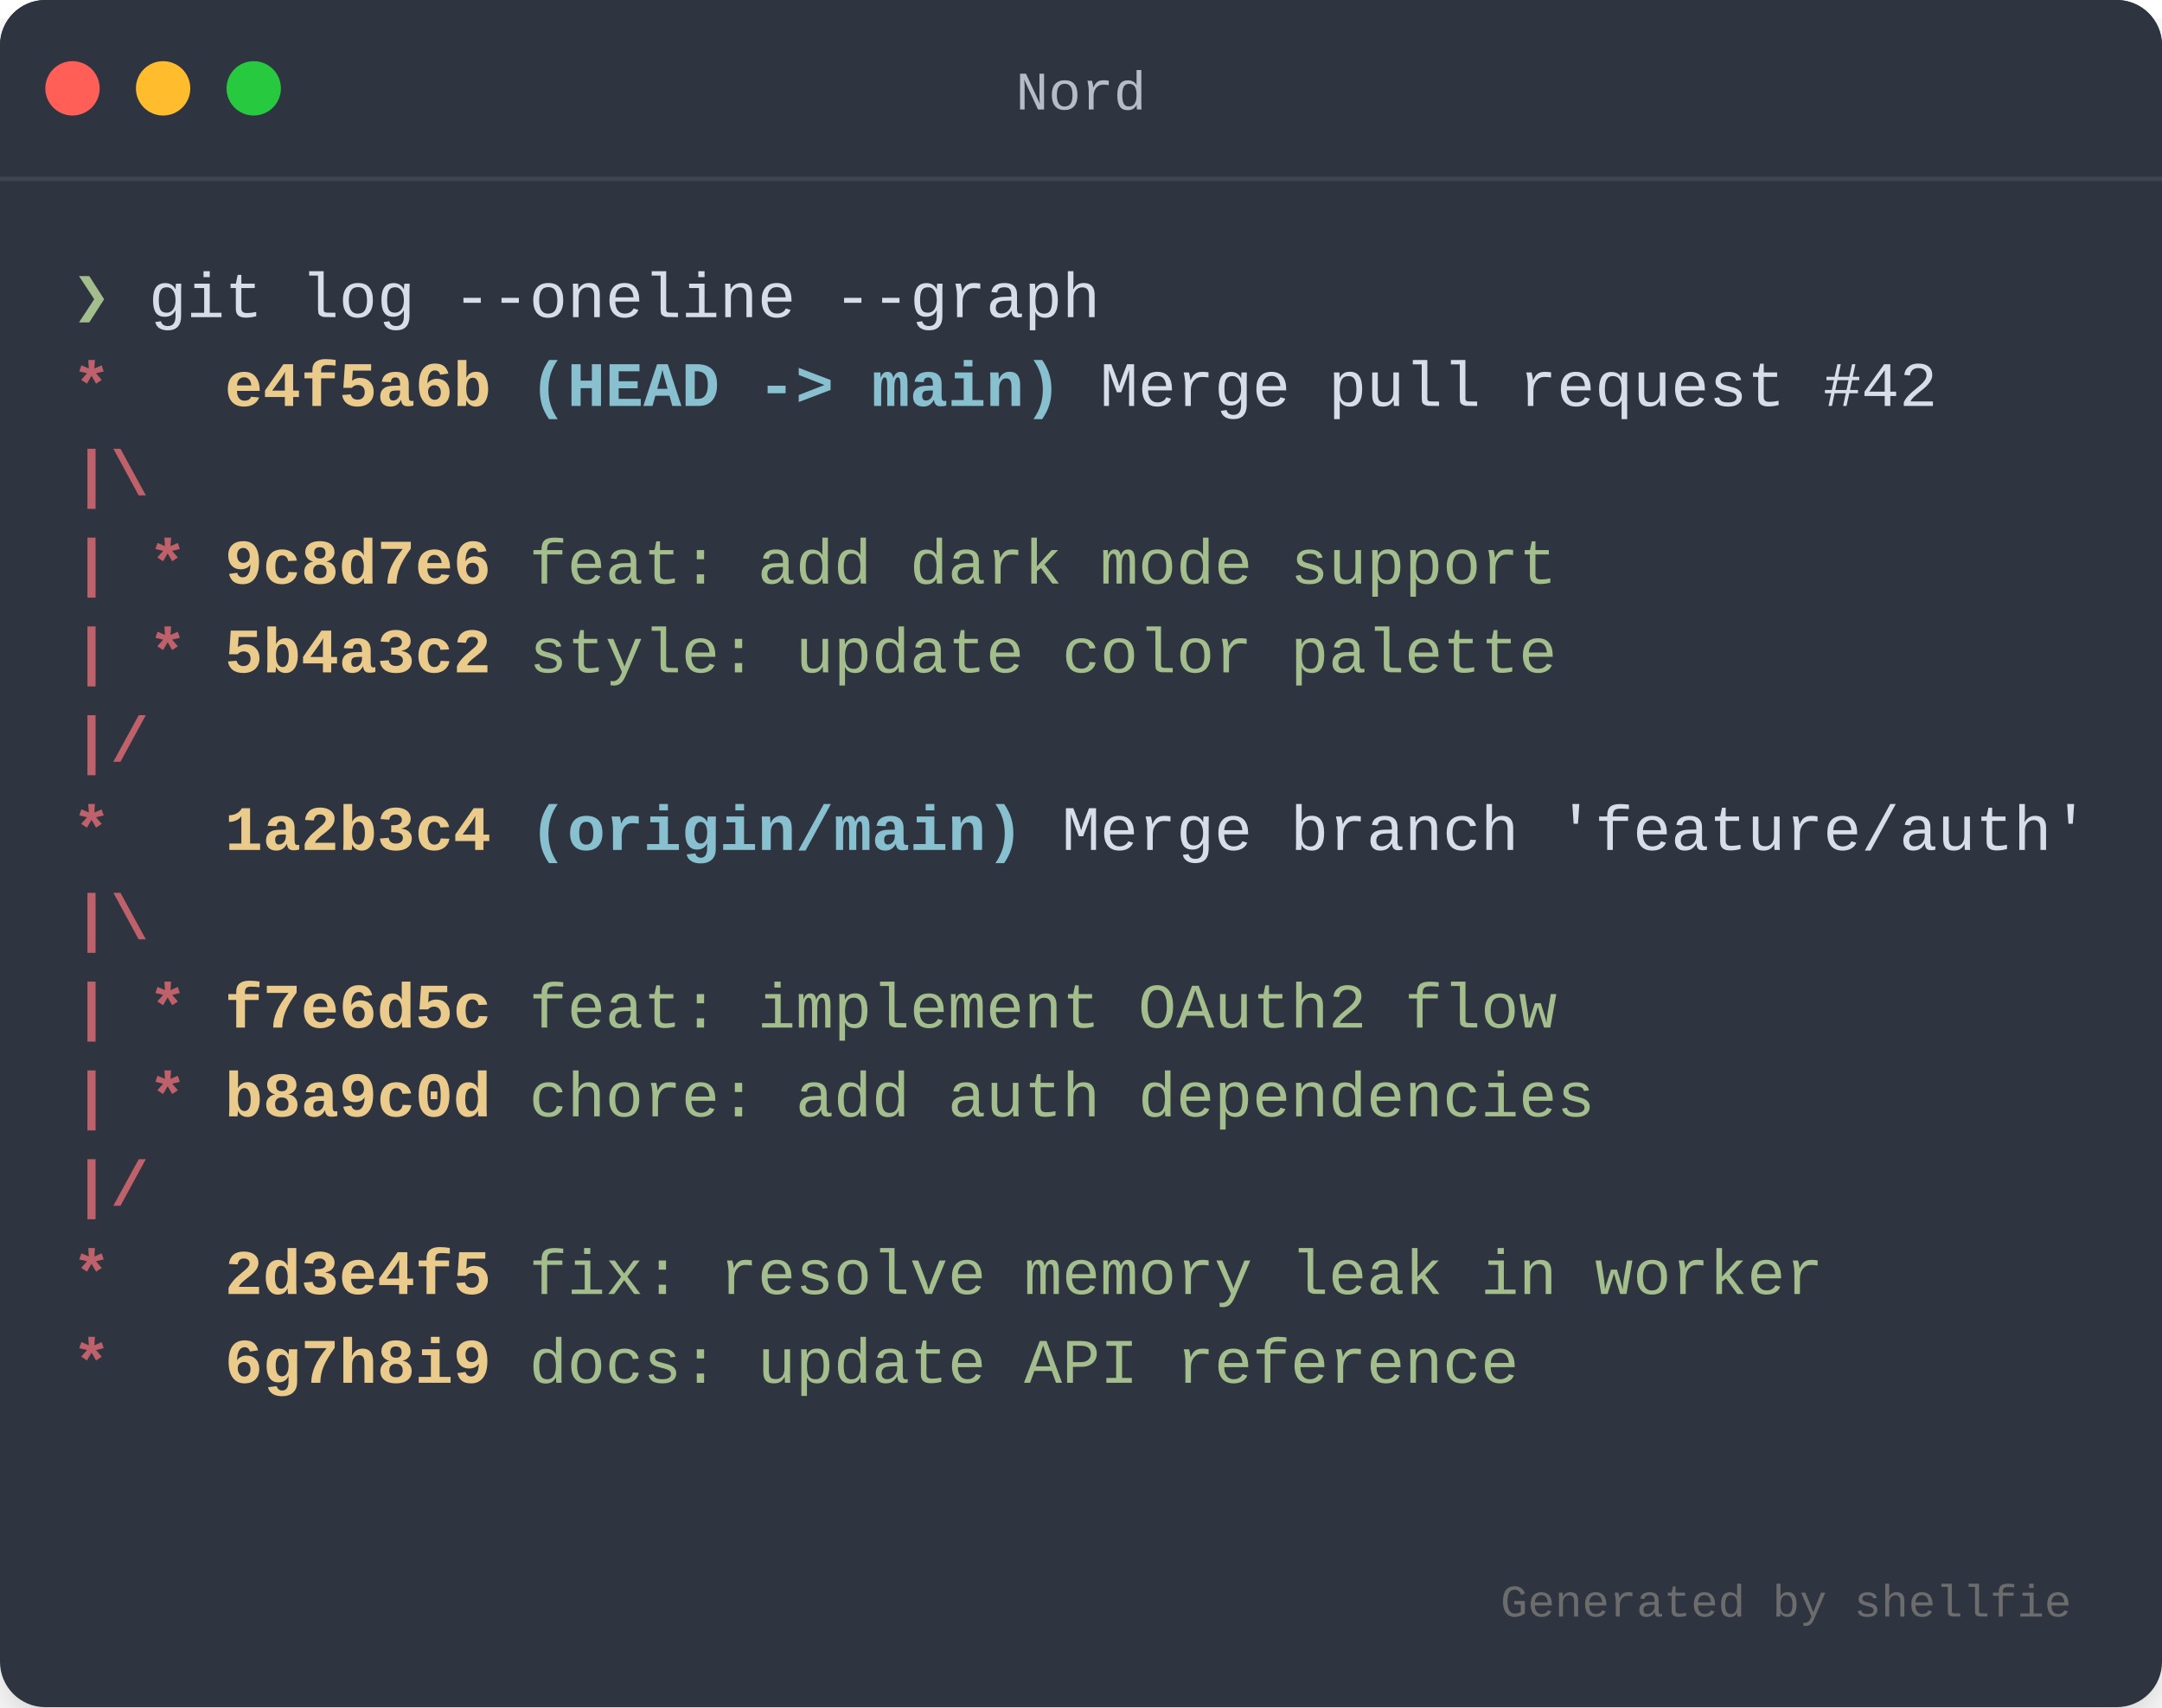
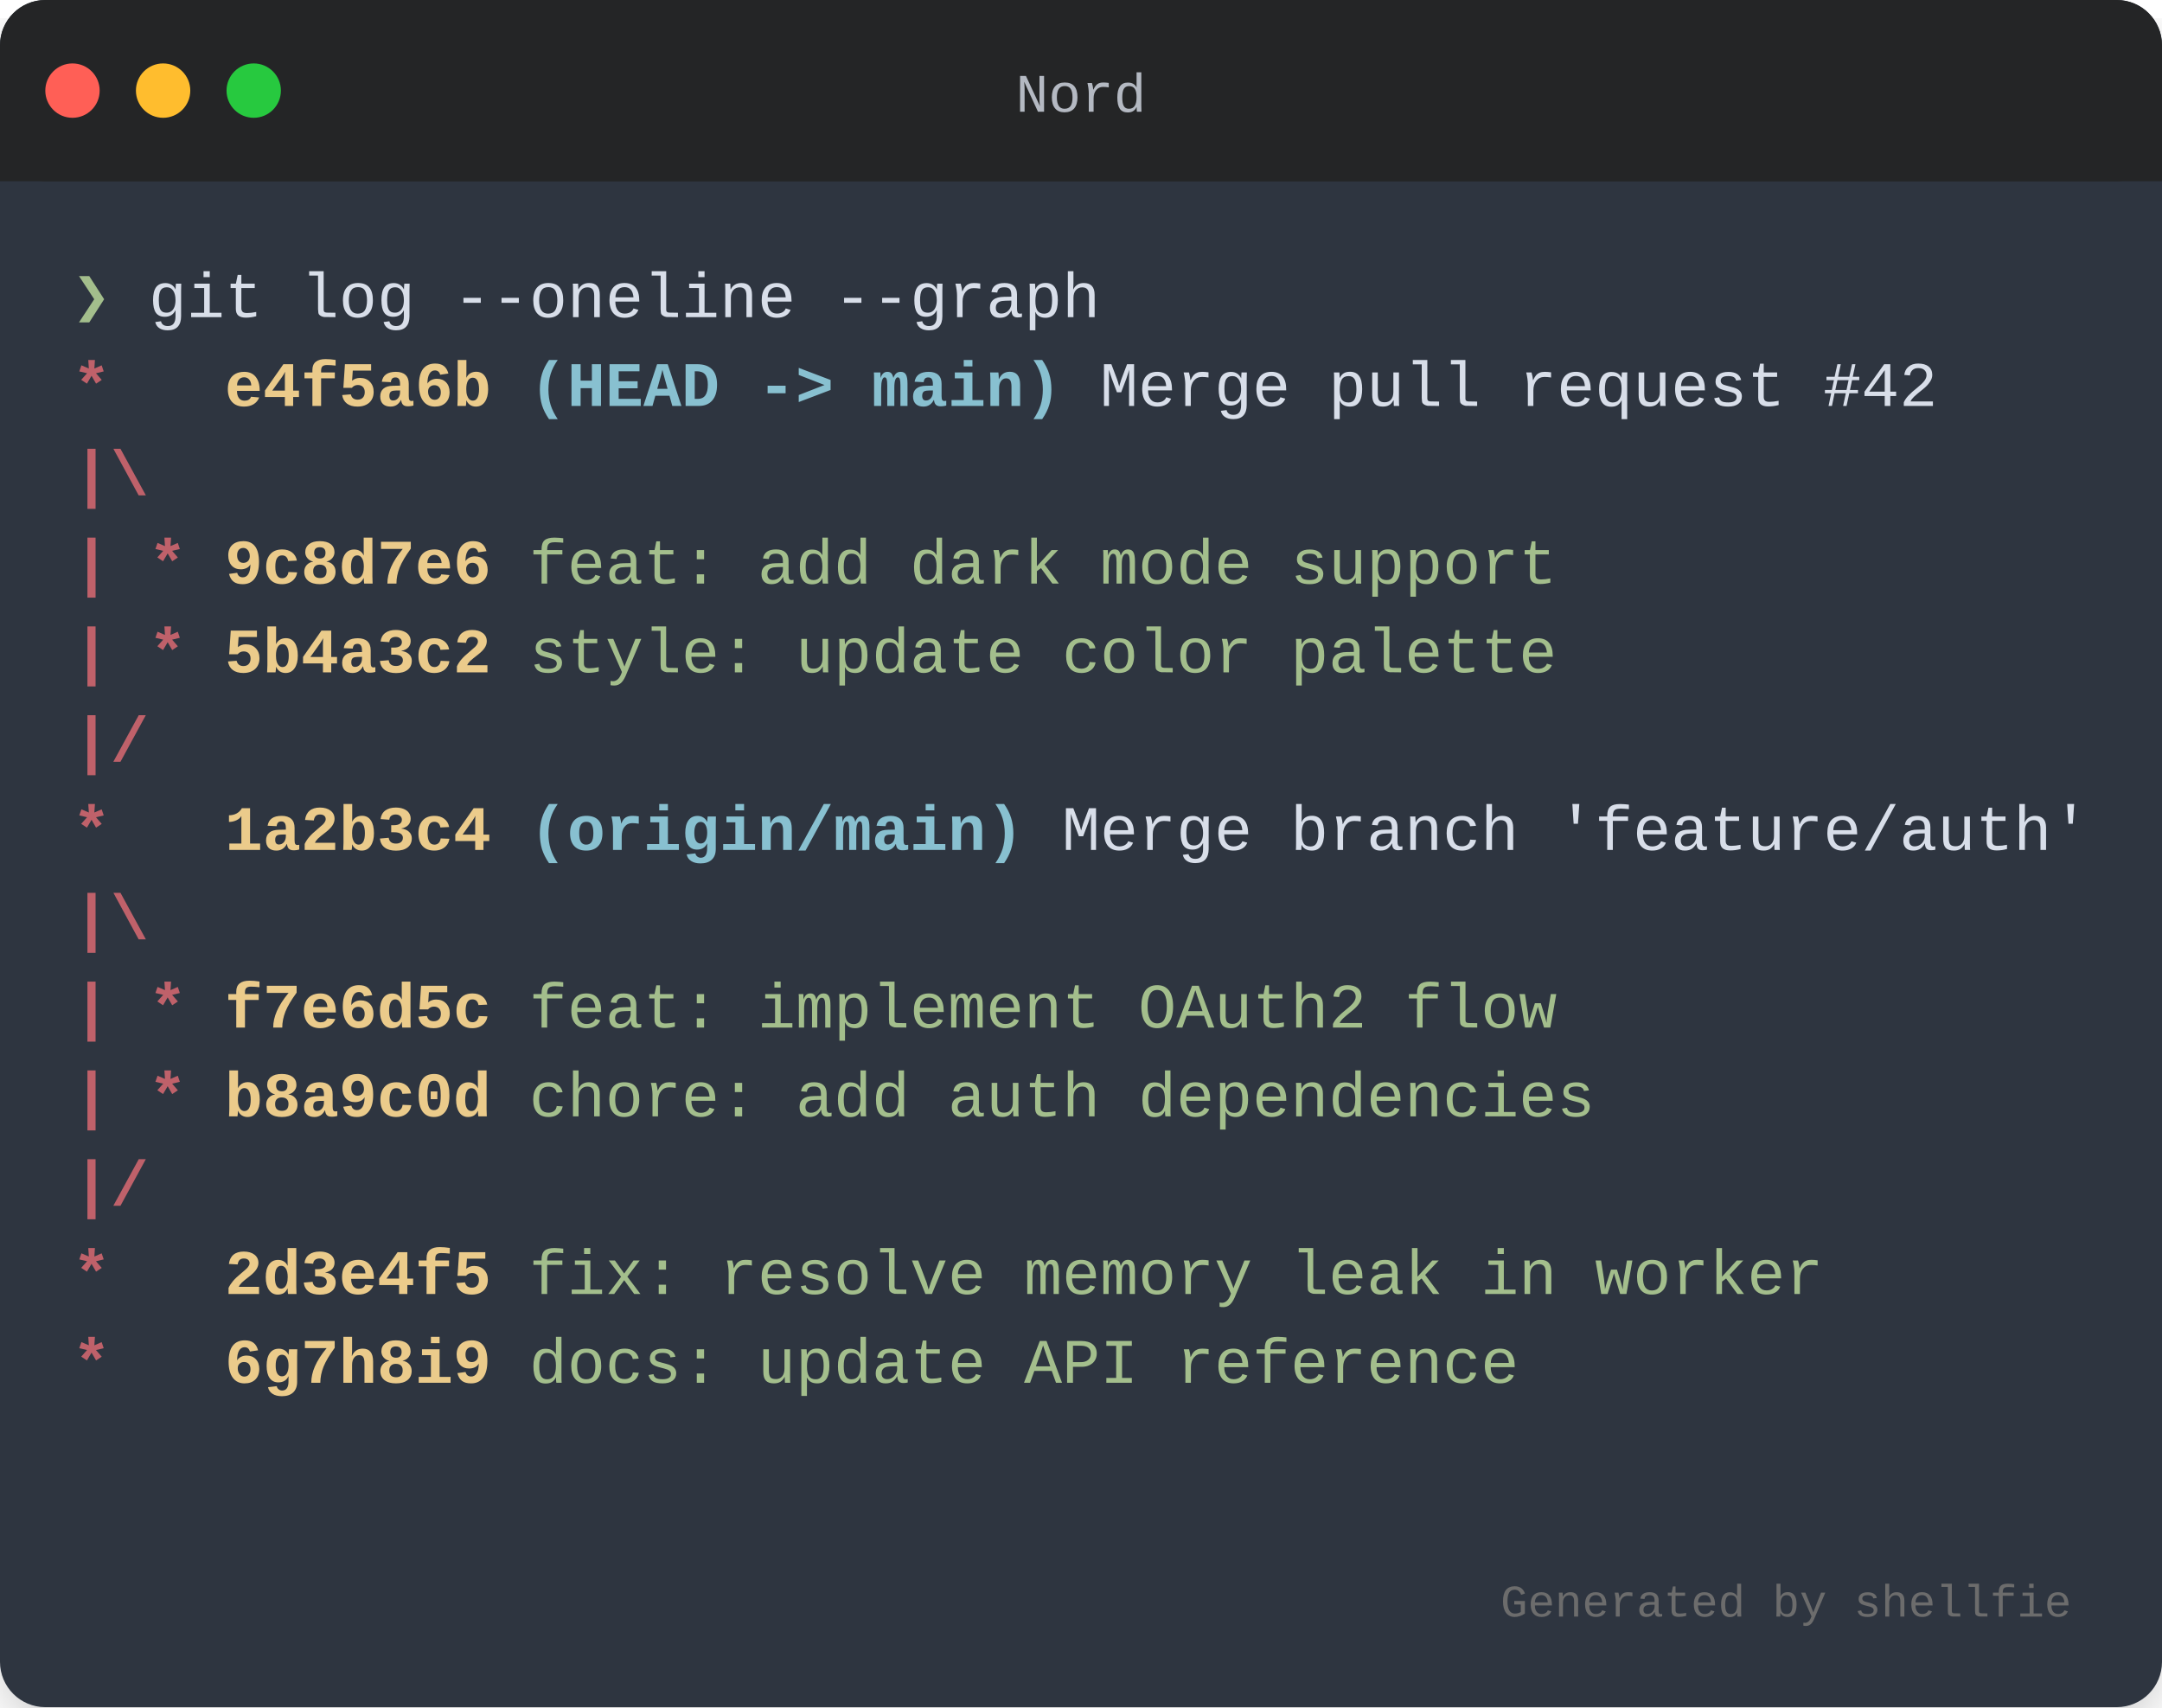
<svg xmlns="http://www.w3.org/2000/svg" viewBox="0 0 477.2 376.8" width="477.2" height="376.8">
  <defs>
    <filter id="shadow" x="-10%" y="-10%" width="120%" height="120%">
      <feDropShadow dx="0" dy="4" stdDeviation="8" flood-opacity="0.3" />
    </filter>
  </defs>
  <rect x="0" y="0" width="477.2" height="376.8" fill="#2e3440" rx="10" ry="10" filter="url(#shadow)" />
  <g class="title-bar">
-     <rect x="0" y="0" width="477.2" height="39" fill="#2e3440" rx="10" ry="10" />
-     <rect x="0" y="29" width="477.2" height="10" fill="#2e3440" />
-     <line x1="0" y1="39.5" x2="477.2" y2="39.5" stroke="#d8dee91a" stroke-width="1" />
-     <circle cx="16" cy="19.5" r="6" fill="#ff5f56" />
-     <circle cx="36" cy="19.5" r="6" fill="#ffbd2e" />
-     <circle cx="56" cy="19.5" r="6" fill="#27c93f" />
-     <text x="238.6" y="24.167" fill="#d8dee9" font-family="'SF Mono', 'Monaco', 'Menlo', 'Ubuntu Mono', 'Consolas', 'Courier New', monospace" font-size="12" text-anchor="middle" opacity="0.8">Nord</text>
+     <rect x="0" y="0" width="477.2" height="40" fill="#242526" rx="10" ry="10" />
+     <rect x="0" y="30" width="477.2" height="10" fill="#242526" />
+     <circle cx="16" cy="20" r="6" fill="#ff5f56" />
+     <circle cx="36" cy="20" r="6" fill="#ffbd2e" />
+     <circle cx="56" cy="20" r="6" fill="#27c93f" />
+     <text x="238.6" y="24.667" fill="#d8dee9" font-family="'SF Mono', 'Monaco', 'Menlo', 'Ubuntu Mono', 'Consolas', 'Courier New', monospace" font-size="12" text-anchor="middle" opacity="0.8">Nord</text>
  </g>
  <g class="text">
    <text y="70" font-family="'SF Mono', 'Monaco', 'Menlo', 'Ubuntu Mono', 'Consolas', 'Courier New', monospace" font-size="14" xml:space="preserve">
      <tspan x="16" fill="#a3be8c" font-weight="bold">❯</tspan>
      <tspan x="24.4" fill="#d8dee9"> git log --oneline --graph</tspan>
    </text>
    <text y="89.6" font-family="'SF Mono', 'Monaco', 'Menlo', 'Ubuntu Mono', 'Consolas', 'Courier New', monospace" font-size="14" xml:space="preserve">
      <tspan x="16" fill="#bf616a" font-weight="bold">*</tspan>
      <tspan x="24.4" fill="#d8dee9">   </tspan>
      <tspan x="49.6" fill="#ebcb8b" font-weight="bold">e4f5a6b</tspan>
      <tspan x="108.4" fill="#d8dee9"> </tspan>
      <tspan x="116.8" fill="#88c0d0" font-weight="bold">(HEAD -&gt; main)</tspan>
      <tspan x="234.4" fill="#d8dee9"> Merge pull request #42</tspan>
    </text>
    <text y="109.2" font-family="'SF Mono', 'Monaco', 'Menlo', 'Ubuntu Mono', 'Consolas', 'Courier New', monospace" font-size="14" xml:space="preserve">
      <tspan x="16" fill="#bf616a" font-weight="bold">|\</tspan>
    </text>
    <text y="128.8" font-family="'SF Mono', 'Monaco', 'Menlo', 'Ubuntu Mono', 'Consolas', 'Courier New', monospace" font-size="14" xml:space="preserve">
      <tspan x="16" fill="#bf616a" font-weight="bold">| *</tspan>
      <tspan x="41.2" fill="#d8dee9"> </tspan>
      <tspan x="49.6" fill="#ebcb8b" font-weight="bold">9c8d7e6</tspan>
      <tspan x="108.4" fill="#d8dee9"> </tspan>
      <tspan x="116.8" fill="#a3be8c">feat: add dark mode support</tspan>
    </text>
    <text y="148.4" font-family="'SF Mono', 'Monaco', 'Menlo', 'Ubuntu Mono', 'Consolas', 'Courier New', monospace" font-size="14" xml:space="preserve">
      <tspan x="16" fill="#bf616a" font-weight="bold">| *</tspan>
      <tspan x="41.2" fill="#d8dee9"> </tspan>
      <tspan x="49.6" fill="#ebcb8b" font-weight="bold">5b4a3c2</tspan>
      <tspan x="108.4" fill="#d8dee9"> </tspan>
      <tspan x="116.8" fill="#a3be8c">style: update color palette</tspan>
    </text>
    <text y="168" font-family="'SF Mono', 'Monaco', 'Menlo', 'Ubuntu Mono', 'Consolas', 'Courier New', monospace" font-size="14" xml:space="preserve">
      <tspan x="16" fill="#bf616a" font-weight="bold">|/</tspan>
    </text>
    <text y="187.6" font-family="'SF Mono', 'Monaco', 'Menlo', 'Ubuntu Mono', 'Consolas', 'Courier New', monospace" font-size="14" xml:space="preserve">
      <tspan x="16" fill="#bf616a" font-weight="bold">*</tspan>
      <tspan x="24.4" fill="#d8dee9">   </tspan>
      <tspan x="49.6" fill="#ebcb8b" font-weight="bold">1a2b3c4</tspan>
      <tspan x="108.4" fill="#d8dee9"> </tspan>
      <tspan x="116.8" fill="#88c0d0" font-weight="bold">(origin/main)</tspan>
      <tspan x="226" fill="#d8dee9"> Merge branch 'feature/auth'</tspan>
    </text>
    <text y="207.2" font-family="'SF Mono', 'Monaco', 'Menlo', 'Ubuntu Mono', 'Consolas', 'Courier New', monospace" font-size="14" xml:space="preserve">
      <tspan x="16" fill="#bf616a" font-weight="bold">|\</tspan>
    </text>
    <text y="226.8" font-family="'SF Mono', 'Monaco', 'Menlo', 'Ubuntu Mono', 'Consolas', 'Courier New', monospace" font-size="14" xml:space="preserve">
      <tspan x="16" fill="#bf616a" font-weight="bold">| *</tspan>
      <tspan x="41.2" fill="#d8dee9"> </tspan>
      <tspan x="49.6" fill="#ebcb8b" font-weight="bold">f7e6d5c</tspan>
      <tspan x="108.4" fill="#d8dee9"> </tspan>
      <tspan x="116.8" fill="#a3be8c">feat: implement OAuth2 flow</tspan>
    </text>
    <text y="246.4" font-family="'SF Mono', 'Monaco', 'Menlo', 'Ubuntu Mono', 'Consolas', 'Courier New', monospace" font-size="14" xml:space="preserve">
      <tspan x="16" fill="#bf616a" font-weight="bold">| *</tspan>
      <tspan x="41.2" fill="#d8dee9"> </tspan>
      <tspan x="49.6" fill="#ebcb8b" font-weight="bold">b8a9c0d</tspan>
      <tspan x="108.4" fill="#d8dee9"> </tspan>
      <tspan x="116.8" fill="#a3be8c">chore: add auth dependencies</tspan>
    </text>
    <text y="266" font-family="'SF Mono', 'Monaco', 'Menlo', 'Ubuntu Mono', 'Consolas', 'Courier New', monospace" font-size="14" xml:space="preserve">
      <tspan x="16" fill="#bf616a" font-weight="bold">|/</tspan>
    </text>
    <text y="285.6" font-family="'SF Mono', 'Monaco', 'Menlo', 'Ubuntu Mono', 'Consolas', 'Courier New', monospace" font-size="14" xml:space="preserve">
      <tspan x="16" fill="#bf616a" font-weight="bold">*</tspan>
      <tspan x="24.4" fill="#d8dee9">   </tspan>
      <tspan x="49.6" fill="#ebcb8b" font-weight="bold">2d3e4f5</tspan>
      <tspan x="108.4" fill="#d8dee9"> </tspan>
      <tspan x="116.8" fill="#a3be8c">fix: resolve memory leak in worker</tspan>
    </text>
    <text y="305.2" font-family="'SF Mono', 'Monaco', 'Menlo', 'Ubuntu Mono', 'Consolas', 'Courier New', monospace" font-size="14" xml:space="preserve">
      <tspan x="16" fill="#bf616a" font-weight="bold">*</tspan>
      <tspan x="24.4" fill="#d8dee9">   </tspan>
      <tspan x="49.6" fill="#ebcb8b" font-weight="bold">6g7h8i9</tspan>
      <tspan x="108.4" fill="#d8dee9"> </tspan>
      <tspan x="116.8" fill="#a3be8c">docs: update API reference</tspan>
    </text>
  </g>
  <text y="356.8" font-family="'SF Mono', 'Monaco', 'Menlo', 'Ubuntu Mono', 'Consolas', 'Courier New', monospace" font-size="10" xml:space="preserve">
    <tspan x="331.2" fill="#6c6c6c">Generated by shellfie</tspan>
  </text>
</svg>
